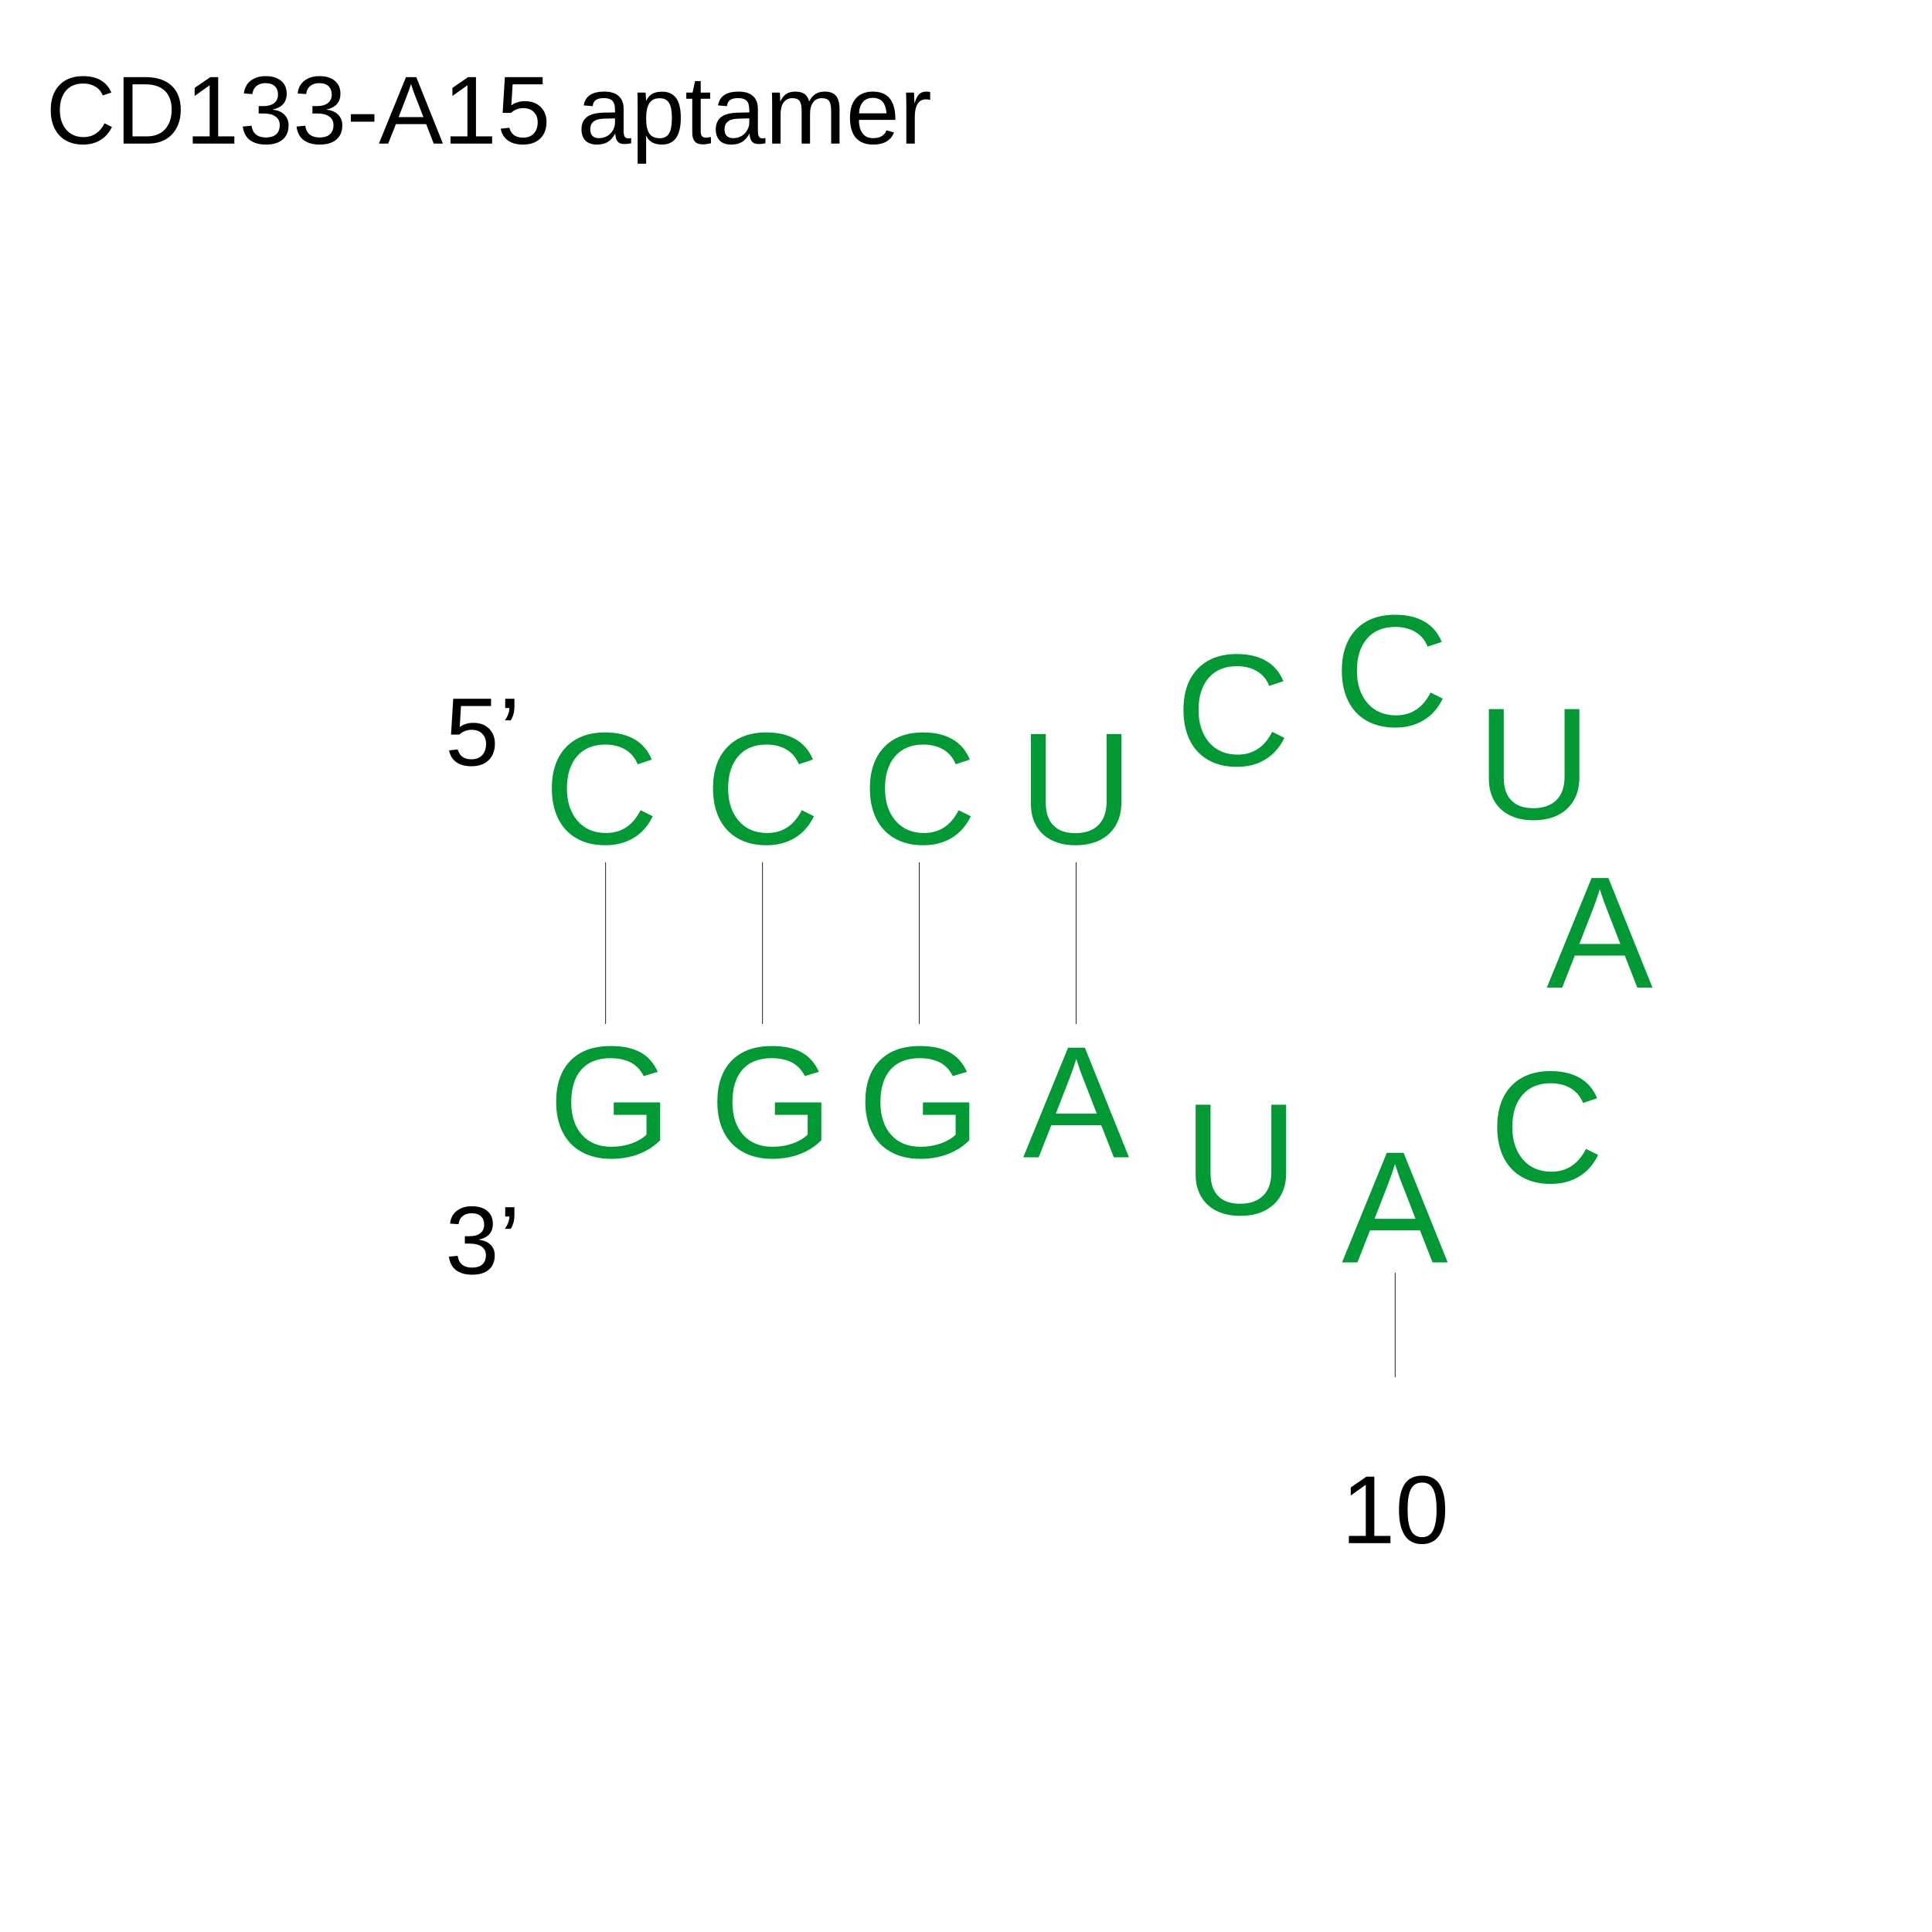
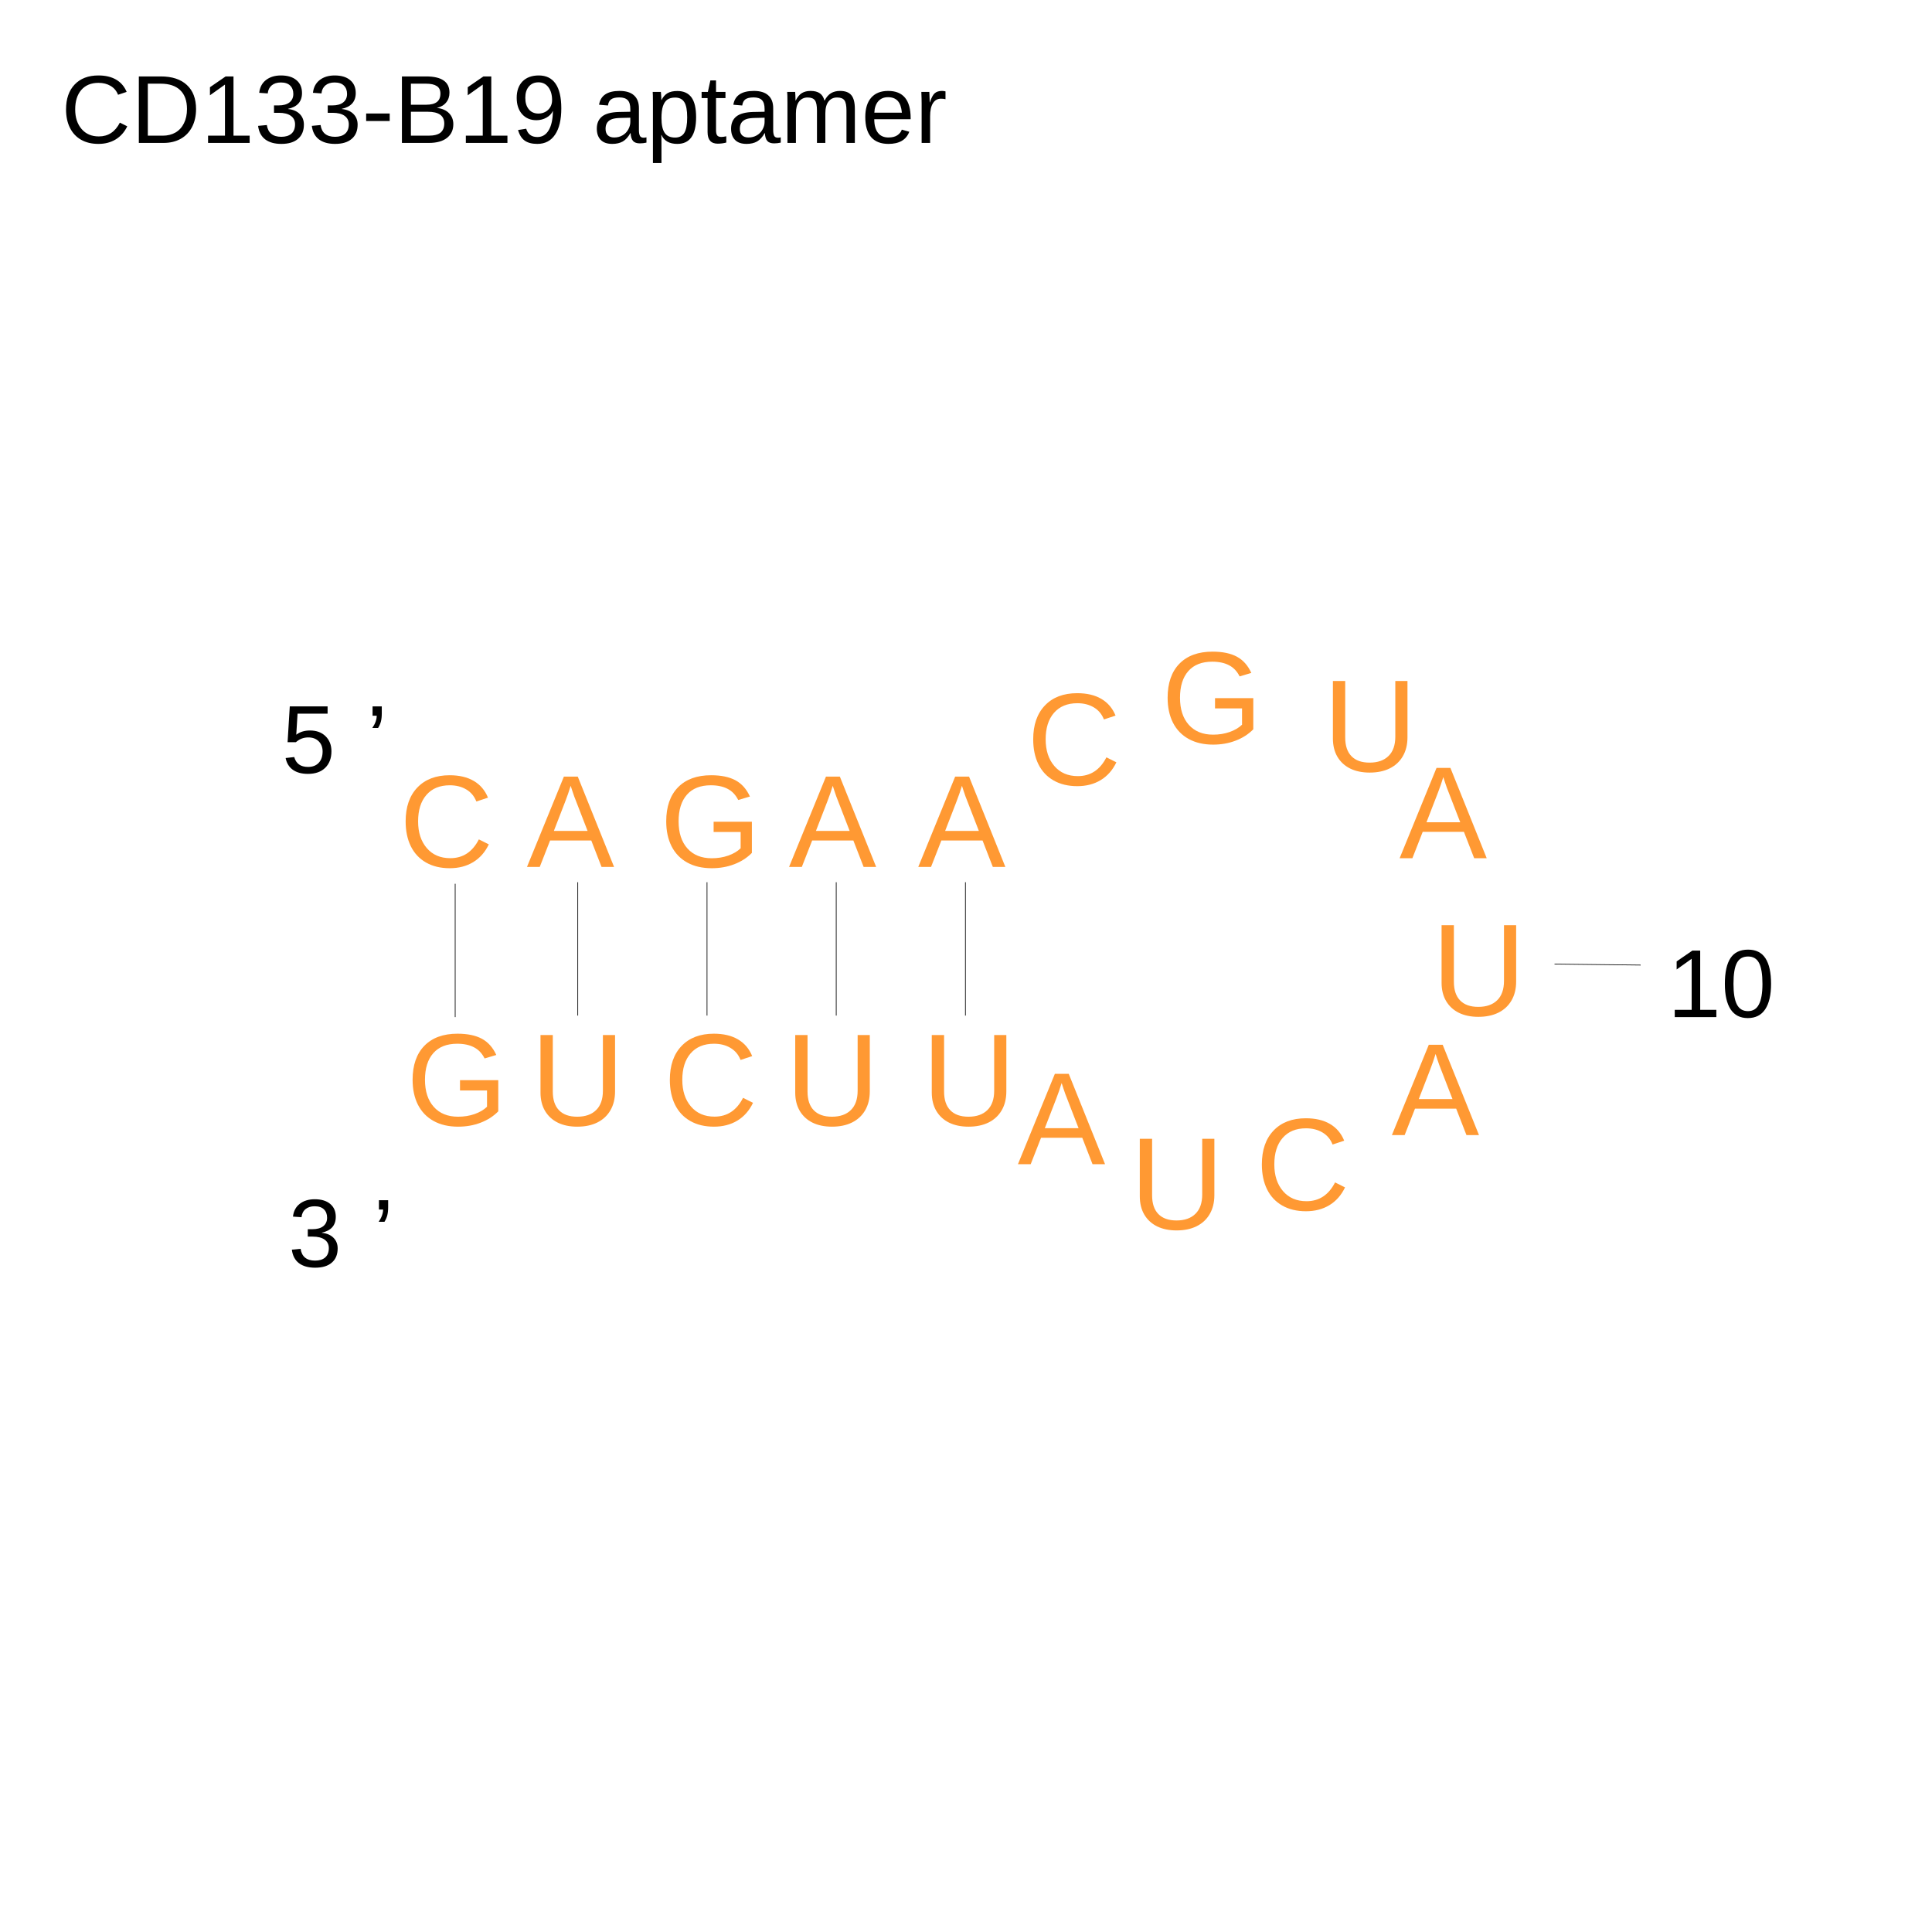
<svg xmlns="http://www.w3.org/2000/svg" id="图层_1" data-name="图层 1" viewBox="0 0 400 400">
  <defs>
    <style>
      .cls-1 {
        fill: none;
        stroke: #000;
        stroke-miterlimit: 1.11;
        stroke-width: 0.14px;
      }

-       .cls-2, .cls-3, .cls-4, .cls-5, .cls-6 {
+       .cls-2, .cls-3, .cls-4, .cls-5, .cls-6, .cls-7, .cls-8 {
        isolation: isolate;
      }

-       .cls-2, .cls-7 {
+       .cls-2, .cls-8, .cls-9 {
        font-size: 20px;
      }

-       .cls-2, .cls-3, .cls-4, .cls-5, .cls-6, .cls-7 {
+       .cls-2, .cls-3, .cls-4, .cls-5, .cls-6, .cls-8, .cls-9 {
        font-family: ArialMT, Arial;
      }

      .cls-3, .cls-4, .cls-5, .cls-6 {
-         font-size: 32.99px;
-         fill: #093;
+         font-size: 27.19px;
+         fill: #f93;
      }

-       .cls-4 {
-         letter-spacing: -0.11em;
+       .cls-3 {
+         letter-spacing: -0.06em;
      }

      .cls-5 {
-         letter-spacing: -0.06em;
+         letter-spacing: -0.11em;
      }

      .cls-6 {
        letter-spacing: -0.06em;
      }

      .cls-8 {
-         letter-spacing: -0.04em;
+         letter-spacing: -0.08em;
      }
    </style>
  </defs>
  <g id="ID000012">
-     <line class="cls-1" x1="288.85" y1="263.49" x2="288.85" y2="285.13" />
+     <line class="cls-1" x1="321.85" y1="199.6" x2="339.68" y2="199.81" />
  </g>
  <g id="ID000013">
-     <text class="cls-2" transform="translate(277.74 319.49)">10</text>
+     <text class="cls-2" transform="translate(345.21 210.58)">10</text>
  </g>
  <g id="ID000093">
-     <text class="cls-3" transform="translate(112.58 174.67)">C</text>
+     <text class="cls-3" transform="translate(109.06 179.49)">A</text>
  </g>
  <g id="ID000094">
-     <text class="cls-3" transform="translate(145.95 174.67)">C</text>
+     <text class="cls-4" transform="translate(136.56 179.49)">G</text>
  </g>
  <g id="ID000095">
-     <text class="cls-3" transform="translate(178.43 174.67)">C</text>
+     <text class="cls-3" transform="translate(163.32 179.49)">A</text>
  </g>
  <g id="ID000096">
-     <text class="cls-3" transform="translate(210.89 174.67)">U</text>
+     <text class="cls-3" transform="translate(190.07 179.49)">A</text>
  </g>
  <g id="ID000097">
-     <text class="cls-3" transform="translate(243.35 158.44)">C</text>
+     <text class="cls-4" transform="translate(212.54 162.5)">C</text>
  </g>
  <g id="ID000098">
-     <text class="cls-3" transform="translate(276.14 150.31)">C</text>
+     <text class="cls-4" transform="translate(240.37 153.9)">G</text>
  </g>
  <g id="ID000099">
-     <text class="cls-3" transform="translate(305.71 169.5)">U</text>
+     <text class="cls-4" transform="translate(273.87 159.69)">U</text>
  </g>
  <g id="ID000100">
-     <text class="cls-4" transform="translate(320.19 204.47)">A</text>
+     <text class="cls-5" transform="translate(289.73 177.69)">A</text>
  </g>
  <g id="ID000103">
-     <text class="cls-3" transform="translate(308.31 244.79)">C</text>
+     <text class="cls-4" transform="translate(259.88 250.51)">C</text>
  </g>
  <g id="ID000104">
-     <text class="cls-3" transform="translate(245 251.4)">U</text>
+     <text class="cls-4" transform="translate(233.89 254.48)">U</text>
  </g>
  <g id="ID000105">
-     <text class="cls-5" transform="translate(277.79 261.37)">A</text>
+     <text class="cls-3" transform="translate(210.71 241.03)">A</text>
  </g>
  <g id="ID000107">
-     <text class="cls-4" transform="translate(211.8 239.6)">A</text>
+     <text class="cls-6" transform="translate(190.82 233)">U</text>
  </g>
  <g id="ID000108">
-     <text class="cls-3" transform="translate(177.5 239.6)">G</text>
+     <text class="cls-4" transform="translate(162.55 233)">U</text>
  </g>
  <g id="ID000109">
-     <text class="cls-6" transform="translate(146.86 239.6)">G</text>
+     <text class="cls-6" transform="translate(137.31 233)">C</text>
  </g>
  <g id="ID000110">
-     <text class="cls-3" transform="translate(113.49 239.6)">G</text>
+     <text class="cls-4" transform="translate(109.81 233)">U</text>
  </g>
  <g id="ID000118">
-     <line class="cls-1" x1="125.39" y1="178.52" x2="125.39" y2="212" />
+     <line class="cls-1" x1="119.62" y1="182.66" x2="119.62" y2="210.26" />
  </g>
  <g id="ID000119">
-     <line class="cls-1" x1="157.87" y1="178.52" x2="157.87" y2="212" />
+     <line class="cls-1" x1="146.38" y1="182.66" x2="146.38" y2="210.26" />
  </g>
  <g id="ID000120">
-     <line class="cls-1" x1="190.33" y1="178.52" x2="190.33" y2="212" />
+     <line class="cls-1" x1="173.13" y1="182.66" x2="173.13" y2="210.26" />
  </g>
  <g id="ID000121">
-     <line class="cls-1" x1="222.79" y1="178.52" x2="222.79" y2="212" />
+     <line class="cls-1" x1="199.88" y1="182.66" x2="199.88" y2="210.26" />
  </g>
-   <text class="cls-2" transform="translate(9.49 29.73)">CD133-A15 aptamer</text>
-   <text class="cls-7" transform="translate(92.18 263.71)">3<tspan class="cls-8" x="11.12" y="0">’</tspan>
-   </text>
-   <text class="cls-7" transform="translate(92.18 158.44)">5<tspan class="cls-8" x="11.12" y="0">’</tspan>
-   </text>
+   <g class="cls-7">
+     <text class="cls-2" transform="translate(58.34 160.02)">5</text>
+     <text class="cls-8" transform="translate(75.84 160.02)">’</text>
+   </g>
+   <g class="cls-7">
+     <text class="cls-2" transform="translate(59.66 262.26)">3</text>
+     <text class="cls-8" transform="translate(77.16 262.26)">’</text>
+   </g>
+   <g id="ID000110-2" data-name="ID000110">
+     <text class="cls-4" transform="translate(82.61 179.49)">C</text>
+   </g>
+   <g id="ID000110-3" data-name="ID000110">
+     <text class="cls-4" transform="translate(84.05 233)">G</text>
+   </g>
+   <g id="ID000118-2" data-name="ID000118">
+     <line class="cls-1" x1="94.24" y1="182.98" x2="94.24" y2="210.58" />
+   </g>
+   <g id="ID000099-2" data-name="ID000099">
+     <text class="cls-4" transform="translate(296.37 210.26)">U</text>
+   </g>
+   <g id="ID000100-2" data-name="ID000100">
+     <text class="cls-5" transform="translate(288.13 235.01)">A</text>
+   </g>
+   <text class="cls-9" transform="translate(12.66 29.59)">CD133-B19 aptamer</text>
</svg>
